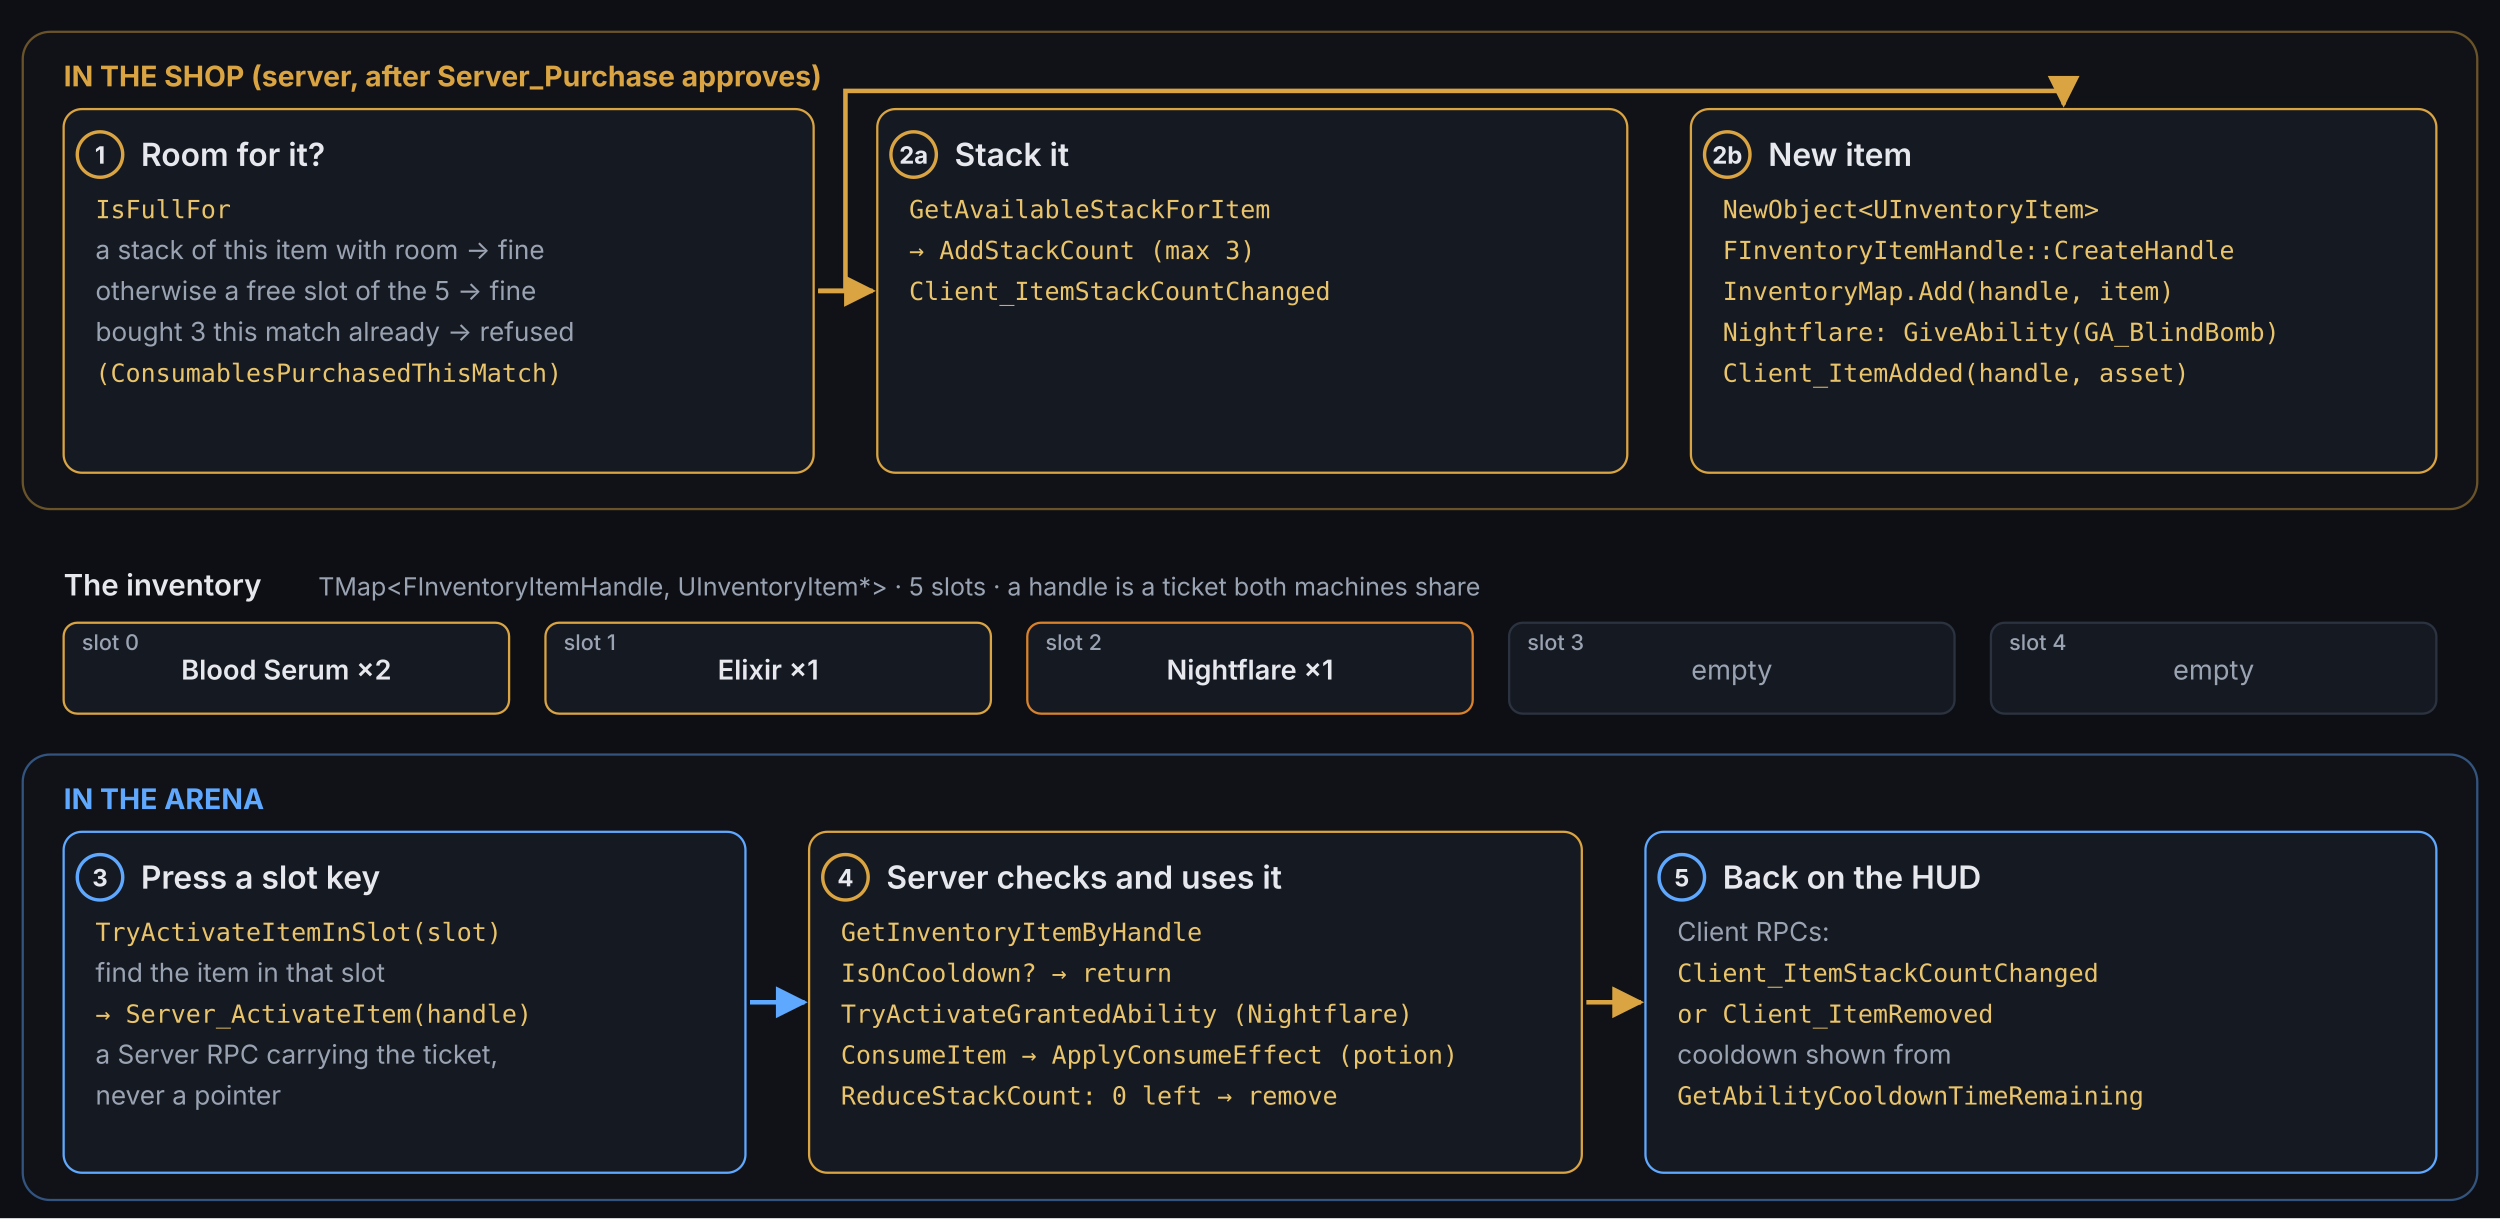
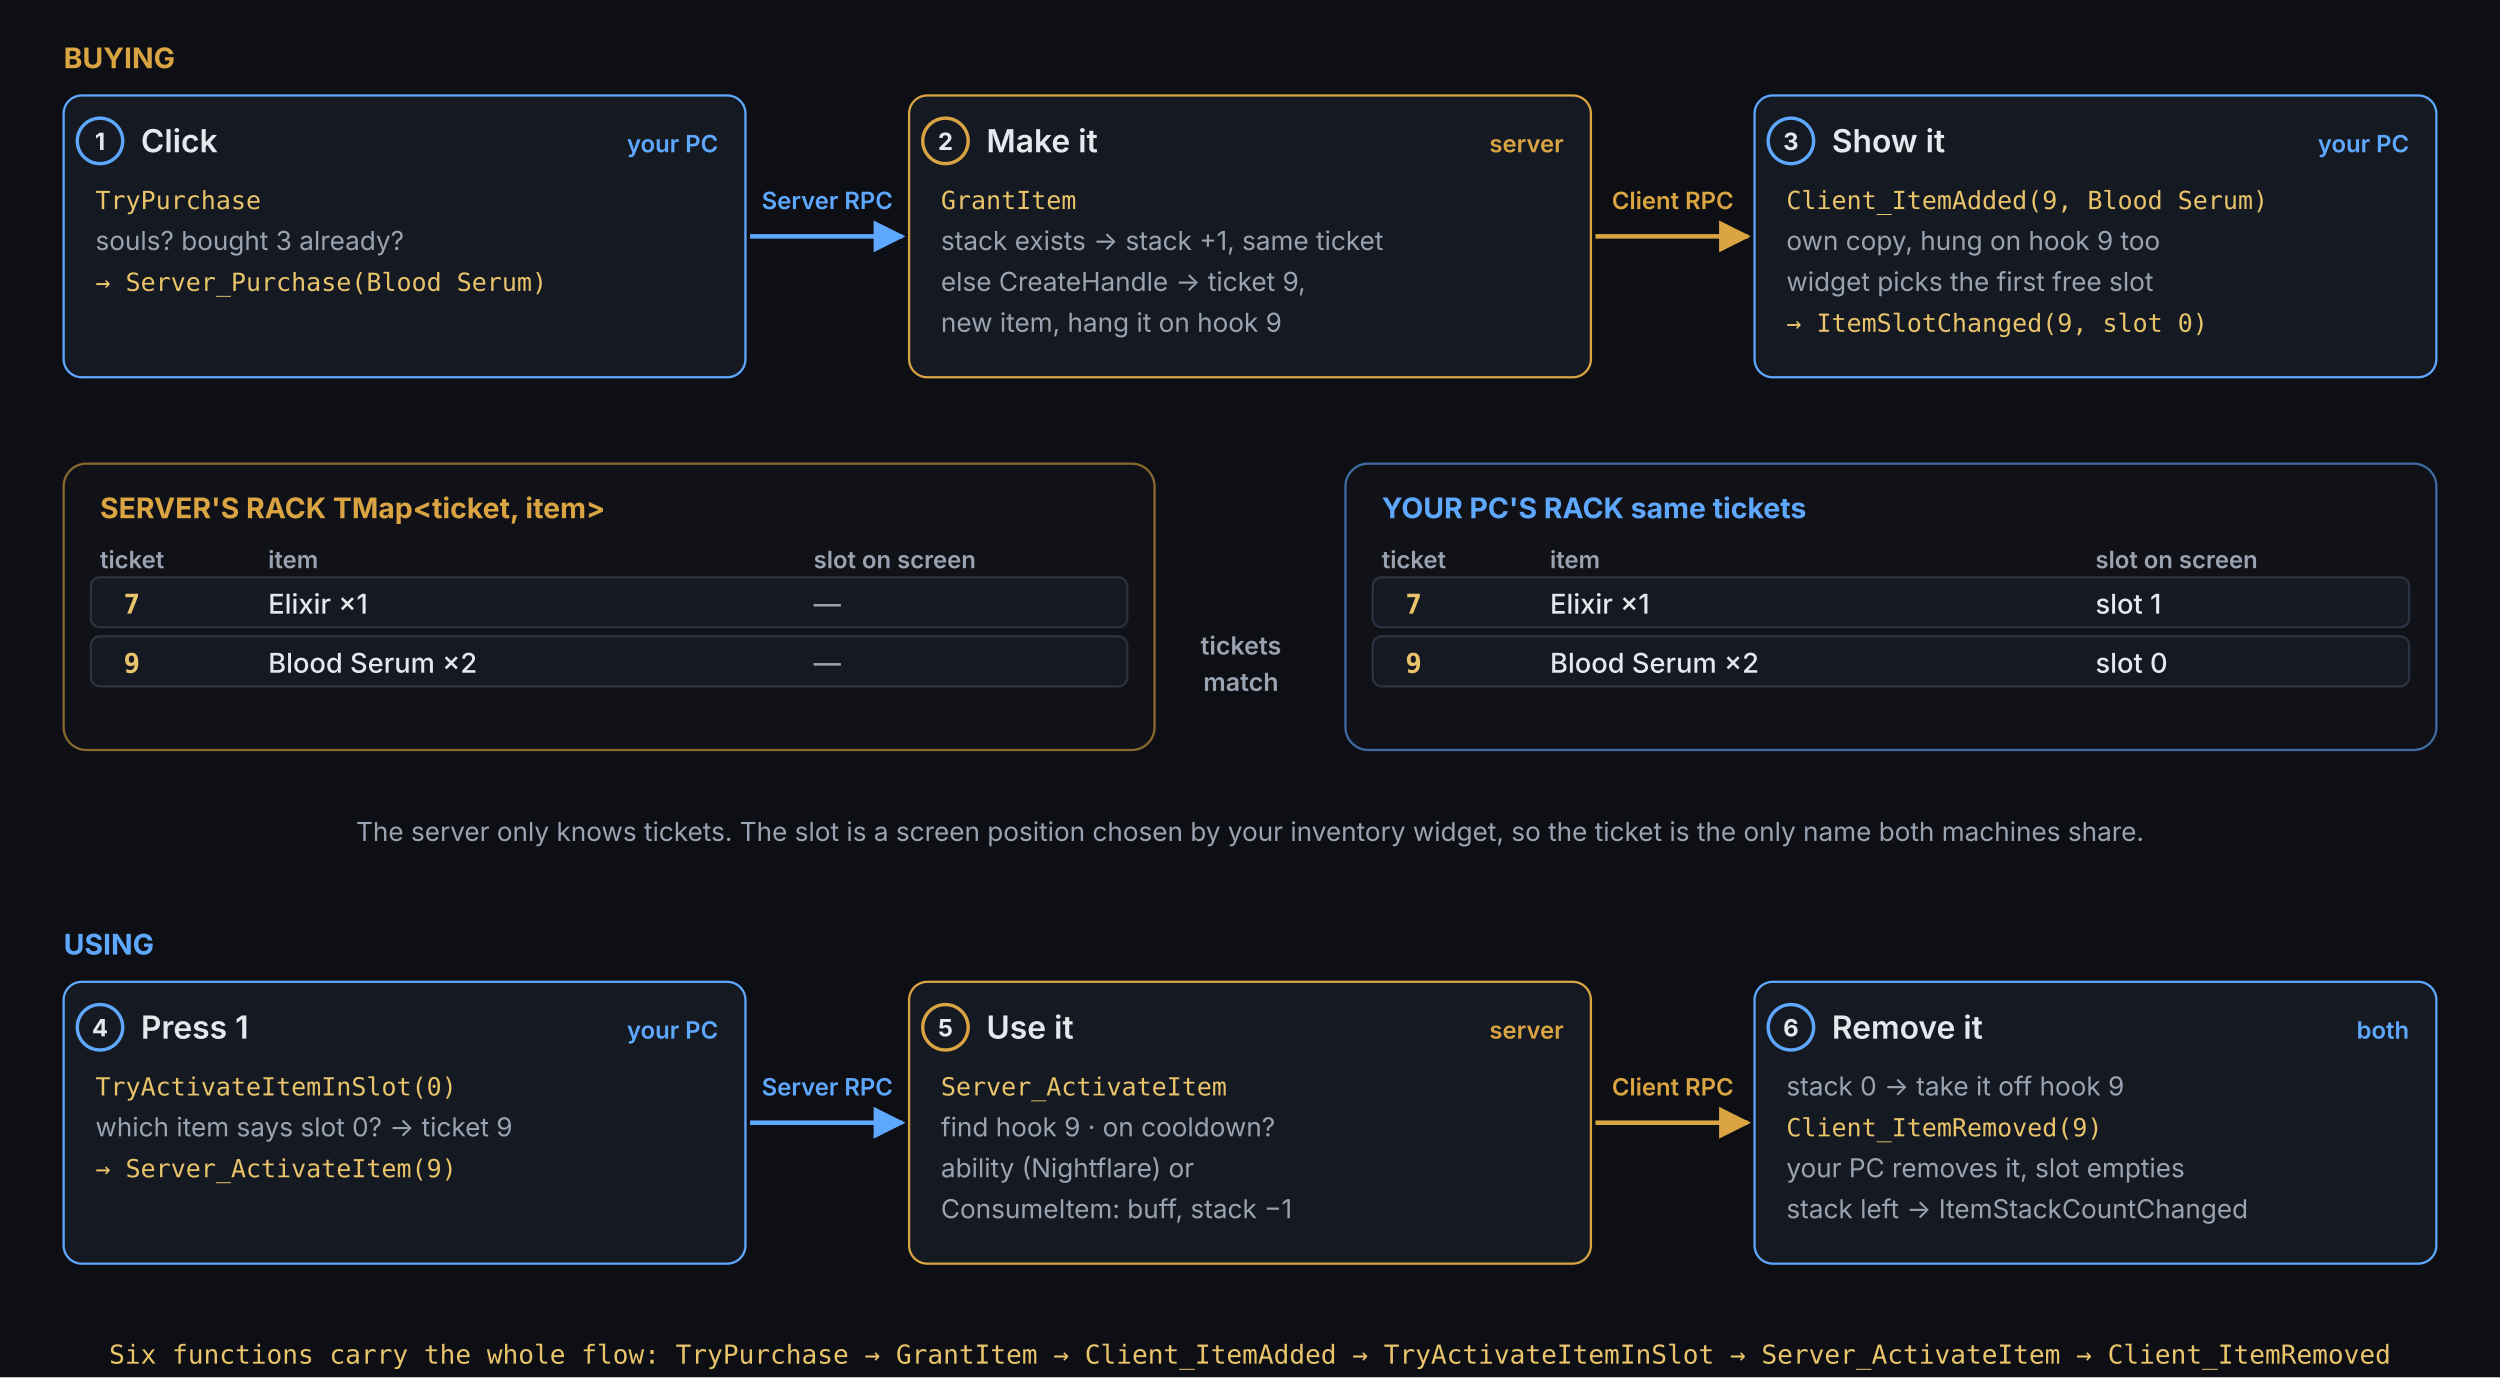
- <svg xmlns="http://www.w3.org/2000/svg" viewBox="0 0 1100 536" font-family="Inter, system-ui, Segoe UI, sans-serif" role="img" aria-label="Inventory and consumables in numbered steps. In the shop the server checks for room, then stacks the potion or creates a new inventory item with a handle. The inventory is a map from handle to item with five slots. In the arena a slot key sends the handle to the server, which checks the cooldown, activates a granted ability or applies the consumed effect, reduces the stack, and tells the HUD. The table below lists every function.">
+ <svg xmlns="http://www.w3.org/2000/svg" viewBox="0 0 1100 606" font-family="Inter, system-ui, Segoe UI, sans-serif" role="img" aria-label="Inventory in six jobs. Buying: your PC clicks with TryPurchase, the server makes the item in GrantItem with a new ticket, your PC copies it in Client_ItemAdded and the widget picks a slot. Both machines keep a map of ticket to item with the same ticket numbers; only your PC knows slots. Using: pressing a key finds the ticket in that slot and sends it with Server_ActivateItem, the server uses the item, and Client_ItemRemoved or a stack count update tells your PC.">
  <defs>
    <marker id="h9aa3b2" viewBox="0 0 10 10" refX="9" refY="5" markerWidth="7" markerHeight="7" orient="auto-start-reverse">
      <path d="M0 0 L10 5 L0 10 z" fill="#9aa3b2" />
    </marker>
    <marker id="hd9a441" viewBox="0 0 10 10" refX="9" refY="5" markerWidth="7" markerHeight="7" orient="auto-start-reverse">
      <path d="M0 0 L10 5 L0 10 z" fill="#d9a441" />
    </marker>
-     <marker id="hd9822b" viewBox="0 0 10 10" refX="9" refY="5" markerWidth="7" markerHeight="7" orient="auto-start-reverse">
-       <path d="M0 0 L10 5 L0 10 z" fill="#d9822b" />
-     </marker>
    <marker id="h5fa8ff" viewBox="0 0 10 10" refX="9" refY="5" markerWidth="7" markerHeight="7" orient="auto-start-reverse">
      <path d="M0 0 L10 5 L0 10 z" fill="#5fa8ff" />
    </marker>
  </defs>
  <rect width="100%" height="100%" fill="#0d0f14" />
-   <rect x="10" y="14" width="1080" height="210" rx="12" fill="rgba(255,255,255,0.015)" stroke="#d9a441" stroke-opacity="0.45" />
-   <text x="28" y="38" font-size="12.5" fill="#d9a441" font-weight="700" text-anchor="start">IN THE SHOP (server, after Server_Purchase approves)</text>
-   <rect x="28" y="48" width="330" height="160" rx="8" fill="#151922" stroke="#d9a441" />
-   <circle cx="44" cy="68" r="10" fill="none" stroke="#d9a441" stroke-width="1.5" />
-   <text x="44" y="72" font-size="10.5" fill="#e6e8ee" font-weight="700" text-anchor="middle">1</text>
-   <text x="62" y="73" font-size="14" fill="#e6e8ee" font-weight="600" text-anchor="start">Room for it?</text>
-   <text x="42" y="96" font-size="11" fill="#e9c46a" font-weight="500" text-anchor="start" font-family="JetBrains Mono, Consolas, monospace">IsFullFor</text>
-   <text x="42" y="114" font-size="11.5" fill="#9aa3b2" font-weight="400" text-anchor="start">a stack of this item with room → fine</text>
-   <text x="42" y="132" font-size="11.5" fill="#9aa3b2" font-weight="400" text-anchor="start">otherwise a free slot of the 5 → fine</text>
-   <text x="42" y="150" font-size="11.5" fill="#9aa3b2" font-weight="400" text-anchor="start">bought 3 this match already → refused</text>
-   <text x="42" y="168" font-size="11" fill="#e9c46a" font-weight="500" text-anchor="start" font-family="JetBrains Mono, Consolas, monospace">(ConsumablesPurchasedThisMatch)</text>
-   <rect x="386" y="48" width="330" height="160" rx="8" fill="#151922" stroke="#d9a441" />
-   <circle cx="402" cy="68" r="10" fill="none" stroke="#d9a441" stroke-width="1.5" />
-   <text x="402" y="72" font-size="10.5" fill="#e6e8ee" font-weight="700" text-anchor="middle">2a</text>
-   <text x="420" y="73" font-size="14" fill="#e6e8ee" font-weight="600" text-anchor="start">Stack it</text>
-   <text x="400" y="96" font-size="11" fill="#e9c46a" font-weight="500" text-anchor="start" font-family="JetBrains Mono, Consolas, monospace">GetAvailableStackForItem</text>
-   <text x="400" y="114" font-size="11" fill="#e9c46a" font-weight="500" text-anchor="start" font-family="JetBrains Mono, Consolas, monospace">→ AddStackCount (max 3)</text>
-   <text x="400" y="132" font-size="11" fill="#e9c46a" font-weight="500" text-anchor="start" font-family="JetBrains Mono, Consolas, monospace">Client_ItemStackCountChanged</text>
-   <rect x="744" y="48" width="328" height="160" rx="8" fill="#151922" stroke="#d9a441" />
-   <circle cx="760" cy="68" r="10" fill="none" stroke="#d9a441" stroke-width="1.5" />
-   <text x="760" y="72" font-size="10.5" fill="#e6e8ee" font-weight="700" text-anchor="middle">2b</text>
-   <text x="778" y="73" font-size="14" fill="#e6e8ee" font-weight="600" text-anchor="start">New item</text>
-   <text x="758" y="96" font-size="11" fill="#e9c46a" font-weight="500" text-anchor="start" font-family="JetBrains Mono, Consolas, monospace">NewObject&lt;UInventoryItem&gt;</text>
-   <text x="758" y="114" font-size="11" fill="#e9c46a" font-weight="500" text-anchor="start" font-family="JetBrains Mono, Consolas, monospace">FInventoryItemHandle::CreateHandle</text>
-   <text x="758" y="132" font-size="11" fill="#e9c46a" font-weight="500" text-anchor="start" font-family="JetBrains Mono, Consolas, monospace">InventoryMap.Add(handle, item)</text>
-   <text x="758" y="150" font-size="11" fill="#e9c46a" font-weight="500" text-anchor="start" font-family="JetBrains Mono, Consolas, monospace">Nightflare: GiveAbility(GA_BlindBomb)</text>
-   <text x="758" y="168" font-size="11" fill="#e9c46a" font-weight="500" text-anchor="start" font-family="JetBrains Mono, Consolas, monospace">Client_ItemAdded(handle, asset)</text>
-   <path d="M360 128 L384 128" fill="none" stroke="#d9a441" stroke-width="2" marker-end="url(#hd9a441)" />
-   <path d="M360 128 L372 128 L372 40 L908 40 L908 46" fill="none" stroke="#d9a441" stroke-width="2" marker-end="url(#hd9a441)" />
-   <text x="28" y="262" font-size="13" fill="#e6e8ee" font-weight="600" text-anchor="start">The inventory</text>
-   <text x="140" y="262" font-size="11" fill="#9aa3b2" font-weight="400" text-anchor="start">TMap&lt;FInventoryItemHandle, UInventoryItem*&gt; · 5 slots · a handle is a ticket both machines share</text>
-   <rect x="28" y="274" width="196" height="40" rx="6" fill="#151922" stroke="#d9a441" />
-   <text x="126" y="299" font-size="12" fill="#e6e8ee" font-weight="600" text-anchor="middle">Blood Serum ×2</text>
-   <text x="36" y="286" font-size="9.5" fill="#9aa3b2" font-weight="500" text-anchor="start">slot 0</text>
-   <rect x="240" y="274" width="196" height="40" rx="6" fill="#151922" stroke="#d9a441" />
-   <text x="338" y="299" font-size="12" fill="#e6e8ee" font-weight="600" text-anchor="middle">Elixir ×1</text>
-   <text x="248" y="286" font-size="9.5" fill="#9aa3b2" font-weight="500" text-anchor="start">slot 1</text>
-   <rect x="452" y="274" width="196" height="40" rx="6" fill="#151922" stroke="#d9822b" />
-   <text x="550" y="299" font-size="12" fill="#e6e8ee" font-weight="600" text-anchor="middle">Nightflare ×1</text>
-   <text x="460" y="286" font-size="9.5" fill="#9aa3b2" font-weight="500" text-anchor="start">slot 2</text>
-   <rect x="664" y="274" width="196" height="40" rx="6" fill="#151922" stroke="#2c3340" />
-   <text x="762" y="299" font-size="12" fill="#9aa3b2" font-weight="400" text-anchor="middle">empty</text>
-   <text x="672" y="286" font-size="9.5" fill="#9aa3b2" font-weight="500" text-anchor="start">slot 3</text>
-   <rect x="876" y="274" width="196" height="40" rx="6" fill="#151922" stroke="#2c3340" />
-   <text x="974" y="299" font-size="12" fill="#9aa3b2" font-weight="400" text-anchor="middle">empty</text>
-   <text x="884" y="286" font-size="9.5" fill="#9aa3b2" font-weight="500" text-anchor="start">slot 4</text>
-   <rect x="10" y="332" width="1080" height="196" rx="12" fill="rgba(255,255,255,0.015)" stroke="#5fa8ff" stroke-opacity="0.45" />
-   <text x="28" y="356" font-size="12.5" fill="#5fa8ff" font-weight="700" text-anchor="start">IN THE ARENA</text>
-   <rect x="28" y="366" width="300" height="150" rx="8" fill="#151922" stroke="#5fa8ff" />
-   <circle cx="44" cy="386" r="10" fill="none" stroke="#5fa8ff" stroke-width="1.5" />
-   <text x="44" y="390" font-size="10.5" fill="#e6e8ee" font-weight="700" text-anchor="middle">3</text>
-   <text x="62" y="391" font-size="14" fill="#e6e8ee" font-weight="600" text-anchor="start">Press a slot key</text>
-   <text x="42" y="414" font-size="11" fill="#e9c46a" font-weight="500" text-anchor="start" font-family="JetBrains Mono, Consolas, monospace">TryActivateItemInSlot(slot)</text>
-   <text x="42" y="432" font-size="11.5" fill="#9aa3b2" font-weight="400" text-anchor="start">find the item in that slot</text>
-   <text x="42" y="450" font-size="11" fill="#e9c46a" font-weight="500" text-anchor="start" font-family="JetBrains Mono, Consolas, monospace">→ Server_ActivateItem(handle)</text>
-   <text x="42" y="468" font-size="11.5" fill="#9aa3b2" font-weight="400" text-anchor="start">a Server RPC carrying the ticket,</text>
-   <text x="42" y="486" font-size="11.5" fill="#9aa3b2" font-weight="400" text-anchor="start">never a pointer</text>
-   <rect x="356" y="366" width="340" height="150" rx="8" fill="#151922" stroke="#d9a441" />
-   <circle cx="372" cy="386" r="10" fill="none" stroke="#d9a441" stroke-width="1.5" />
-   <text x="372" y="390" font-size="10.5" fill="#e6e8ee" font-weight="700" text-anchor="middle">4</text>
-   <text x="390" y="391" font-size="14" fill="#e6e8ee" font-weight="600" text-anchor="start">Server checks and uses it</text>
-   <text x="370" y="414" font-size="11" fill="#e9c46a" font-weight="500" text-anchor="start" font-family="JetBrains Mono, Consolas, monospace">GetInventoryItemByHandle</text>
-   <text x="370" y="432" font-size="11" fill="#e9c46a" font-weight="500" text-anchor="start" font-family="JetBrains Mono, Consolas, monospace">IsOnCooldown? → return</text>
-   <text x="370" y="450" font-size="11" fill="#e9c46a" font-weight="500" text-anchor="start" font-family="JetBrains Mono, Consolas, monospace">TryActivateGrantedAbility (Nightflare)</text>
-   <text x="370" y="468" font-size="11" fill="#e9c46a" font-weight="500" text-anchor="start" font-family="JetBrains Mono, Consolas, monospace">ConsumeItem → ApplyConsumeEffect (potion)</text>
-   <text x="370" y="486" font-size="11" fill="#e9c46a" font-weight="500" text-anchor="start" font-family="JetBrains Mono, Consolas, monospace">ReduceStackCount: 0 left → remove</text>
-   <rect x="724" y="366" width="348" height="150" rx="8" fill="#151922" stroke="#5fa8ff" />
-   <circle cx="740" cy="386" r="10" fill="none" stroke="#5fa8ff" stroke-width="1.5" />
-   <text x="740" y="390" font-size="10.5" fill="#e6e8ee" font-weight="700" text-anchor="middle">5</text>
-   <text x="758" y="391" font-size="14" fill="#e6e8ee" font-weight="600" text-anchor="start">Back on the HUD</text>
-   <text x="738" y="414" font-size="11.5" fill="#9aa3b2" font-weight="400" text-anchor="start">Client RPCs:</text>
-   <text x="738" y="432" font-size="11" fill="#e9c46a" font-weight="500" text-anchor="start" font-family="JetBrains Mono, Consolas, monospace">Client_ItemStackCountChanged</text>
-   <text x="738" y="450" font-size="11" fill="#e9c46a" font-weight="500" text-anchor="start" font-family="JetBrains Mono, Consolas, monospace">or Client_ItemRemoved</text>
-   <text x="738" y="468" font-size="11.5" fill="#9aa3b2" font-weight="400" text-anchor="start">cooldown shown from</text>
-   <text x="738" y="486" font-size="11" fill="#e9c46a" font-weight="500" text-anchor="start" font-family="JetBrains Mono, Consolas, monospace">GetAbilityCooldownTimeRemaining</text>
-   <path d="M330 441 L354 441" fill="none" stroke="#5fa8ff" stroke-width="2" marker-end="url(#h5fa8ff)" />
-   <path d="M698 441 L722 441" fill="none" stroke="#d9a441" stroke-width="2" marker-end="url(#hd9a441)" />
+   <text x="28" y="30" font-size="12.5" fill="#d9a441" font-weight="700" text-anchor="start">BUYING</text>
+   <rect x="28" y="42" width="300" height="124" rx="8" fill="#151922" stroke="#5fa8ff" />
+   <circle cx="44" cy="62" r="10" fill="none" stroke="#5fa8ff" stroke-width="1.5" />
+   <text x="44" y="66" font-size="10.5" fill="#e6e8ee" font-weight="700" text-anchor="middle">1</text>
+   <text x="62" y="67" font-size="14" fill="#e6e8ee" font-weight="600" text-anchor="start">Click</text>
+   <text x="316" y="67" font-size="10.5" fill="#5fa8ff" font-weight="600" text-anchor="end">your PC</text>
+   <text x="42" y="92" font-size="11" fill="#e9c46a" font-weight="500" text-anchor="start" font-family="JetBrains Mono, Consolas, monospace">TryPurchase</text>
+   <text x="42" y="110" font-size="11.5" fill="#9aa3b2" font-weight="400" text-anchor="start">souls? bought 3 already?</text>
+   <text x="42" y="128" font-size="11" fill="#e9c46a" font-weight="500" text-anchor="start" font-family="JetBrains Mono, Consolas, monospace">→ Server_Purchase(Blood Serum)</text>
+   <rect x="400" y="42" width="300" height="124" rx="8" fill="#151922" stroke="#d9a441" />
+   <circle cx="416" cy="62" r="10" fill="none" stroke="#d9a441" stroke-width="1.5" />
+   <text x="416" y="66" font-size="10.5" fill="#e6e8ee" font-weight="700" text-anchor="middle">2</text>
+   <text x="434" y="67" font-size="14" fill="#e6e8ee" font-weight="600" text-anchor="start">Make it</text>
+   <text x="688" y="67" font-size="10.5" fill="#d9a441" font-weight="600" text-anchor="end">server</text>
+   <text x="414" y="92" font-size="11" fill="#e9c46a" font-weight="500" text-anchor="start" font-family="JetBrains Mono, Consolas, monospace">GrantItem</text>
+   <text x="414" y="110" font-size="11.5" fill="#9aa3b2" font-weight="400" text-anchor="start">stack exists → stack +1, same ticket</text>
+   <text x="414" y="128" font-size="11.5" fill="#9aa3b2" font-weight="400" text-anchor="start">else CreateHandle → ticket 9,</text>
+   <text x="414" y="146" font-size="11.5" fill="#9aa3b2" font-weight="400" text-anchor="start">new item, hang it on hook 9</text>
+   <rect x="772" y="42" width="300" height="124" rx="8" fill="#151922" stroke="#5fa8ff" />
+   <circle cx="788" cy="62" r="10" fill="none" stroke="#5fa8ff" stroke-width="1.5" />
+   <text x="788" y="66" font-size="10.5" fill="#e6e8ee" font-weight="700" text-anchor="middle">3</text>
+   <text x="806" y="67" font-size="14" fill="#e6e8ee" font-weight="600" text-anchor="start">Show it</text>
+   <text x="1060" y="67" font-size="10.5" fill="#5fa8ff" font-weight="600" text-anchor="end">your PC</text>
+   <text x="786" y="92" font-size="11" fill="#e9c46a" font-weight="500" text-anchor="start" font-family="JetBrains Mono, Consolas, monospace">Client_ItemAdded(9, Blood Serum)</text>
+   <text x="786" y="110" font-size="11.5" fill="#9aa3b2" font-weight="400" text-anchor="start">own copy, hung on hook 9 too</text>
+   <text x="786" y="128" font-size="11.5" fill="#9aa3b2" font-weight="400" text-anchor="start">widget picks the first free slot</text>
+   <text x="786" y="146" font-size="11" fill="#e9c46a" font-weight="500" text-anchor="start" font-family="JetBrains Mono, Consolas, monospace">→ ItemSlotChanged(9, slot 0)</text>
+   <path d="M330 104 L397 104" fill="none" stroke="#5fa8ff" stroke-width="2" marker-end="url(#h5fa8ff)" />
+   <text x="364.0" y="92" font-size="10.5" fill="#5fa8ff" font-weight="600" text-anchor="middle">Server RPC</text>
+   <path d="M702 104 L769 104" fill="none" stroke="#d9a441" stroke-width="2" marker-end="url(#hd9a441)" />
+   <text x="736.0" y="92" font-size="10.5" fill="#d9a441" font-weight="600" text-anchor="middle">Client RPC</text>
+   <rect x="28" y="204" width="480" height="126" rx="10" fill="rgba(255,255,255,0.015)" stroke="#d9a441" stroke-opacity="0.6" />
+   <text x="44" y="228" font-size="12.5" fill="#d9a441" font-weight="700" text-anchor="start">SERVER'S RACK   TMap&lt;ticket, item&gt;</text>
+   <text x="44" y="250" font-size="10.5" fill="#9aa3b2" font-weight="600" text-anchor="start">ticket</text>
+   <text x="118" y="250" font-size="10.5" fill="#9aa3b2" font-weight="600" text-anchor="start">item</text>
+   <text x="358" y="250" font-size="10.5" fill="#9aa3b2" font-weight="600" text-anchor="start">slot on screen</text>
+   <rect x="40" y="254" width="456" height="22" rx="4" fill="#151922" stroke="#2c3340" />
+   <text x="58" y="270" font-size="12" fill="#e9c46a" font-weight="600" text-anchor="middle" font-family="JetBrains Mono, Consolas, monospace">7</text>
+   <text x="118" y="270" font-size="12" fill="#e6e8ee" font-weight="500" text-anchor="start">Elixir ×1</text>
+   <text x="358" y="270" font-size="12" fill="#9aa3b2" font-weight="500" text-anchor="start">—</text>
+   <rect x="40" y="280" width="456" height="22" rx="4" fill="#151922" stroke="#2c3340" />
+   <text x="58" y="296" font-size="12" fill="#e9c46a" font-weight="600" text-anchor="middle" font-family="JetBrains Mono, Consolas, monospace">9</text>
+   <text x="118" y="296" font-size="12" fill="#e6e8ee" font-weight="500" text-anchor="start">Blood Serum ×2</text>
+   <text x="358" y="296" font-size="12" fill="#9aa3b2" font-weight="500" text-anchor="start">—</text>
+   <rect x="592" y="204" width="480" height="126" rx="10" fill="rgba(255,255,255,0.015)" stroke="#5fa8ff" stroke-opacity="0.6" />
+   <text x="608" y="228" font-size="12.5" fill="#5fa8ff" font-weight="700" text-anchor="start">YOUR PC'S RACK   same tickets</text>
+   <text x="608" y="250" font-size="10.5" fill="#9aa3b2" font-weight="600" text-anchor="start">ticket</text>
+   <text x="682" y="250" font-size="10.5" fill="#9aa3b2" font-weight="600" text-anchor="start">item</text>
+   <text x="922" y="250" font-size="10.5" fill="#9aa3b2" font-weight="600" text-anchor="start">slot on screen</text>
+   <rect x="604" y="254" width="456" height="22" rx="4" fill="#151922" stroke="#2c3340" />
+   <text x="622" y="270" font-size="12" fill="#e9c46a" font-weight="600" text-anchor="middle" font-family="JetBrains Mono, Consolas, monospace">7</text>
+   <text x="682" y="270" font-size="12" fill="#e6e8ee" font-weight="500" text-anchor="start">Elixir ×1</text>
+   <text x="922" y="270" font-size="12" fill="#e6e8ee" font-weight="500" text-anchor="start">slot 1</text>
+   <rect x="604" y="280" width="456" height="22" rx="4" fill="#151922" stroke="#2c3340" />
+   <text x="622" y="296" font-size="12" fill="#e9c46a" font-weight="600" text-anchor="middle" font-family="JetBrains Mono, Consolas, monospace">9</text>
+   <text x="682" y="296" font-size="12" fill="#e6e8ee" font-weight="500" text-anchor="start">Blood Serum ×2</text>
+   <text x="922" y="296" font-size="12" fill="#e6e8ee" font-weight="500" text-anchor="start">slot 0</text>
+   <text x="546" y="288" font-size="11" fill="#9aa3b2" font-weight="600" text-anchor="middle">tickets</text>
+   <text x="546" y="304" font-size="11" fill="#9aa3b2" font-weight="600" text-anchor="middle">match</text>
+   <text x="550.0" y="370" font-size="11.5" fill="#9aa3b2" font-weight="400" text-anchor="middle">The server only knows tickets. The slot is a screen position chosen by your inventory widget, so the ticket is the only name both machines share.</text>
+   <text x="28" y="420" font-size="12.5" fill="#5fa8ff" font-weight="700" text-anchor="start">USING</text>
+   <rect x="28" y="432" width="300" height="124" rx="8" fill="#151922" stroke="#5fa8ff" />
+   <circle cx="44" cy="452" r="10" fill="none" stroke="#5fa8ff" stroke-width="1.5" />
+   <text x="44" y="456" font-size="10.5" fill="#e6e8ee" font-weight="700" text-anchor="middle">4</text>
+   <text x="62" y="457" font-size="14" fill="#e6e8ee" font-weight="600" text-anchor="start">Press 1</text>
+   <text x="316" y="457" font-size="10.5" fill="#5fa8ff" font-weight="600" text-anchor="end">your PC</text>
+   <text x="42" y="482" font-size="11" fill="#e9c46a" font-weight="500" text-anchor="start" font-family="JetBrains Mono, Consolas, monospace">TryActivateItemInSlot(0)</text>
+   <text x="42" y="500" font-size="11.5" fill="#9aa3b2" font-weight="400" text-anchor="start">which item says slot 0? → ticket 9</text>
+   <text x="42" y="518" font-size="11" fill="#e9c46a" font-weight="500" text-anchor="start" font-family="JetBrains Mono, Consolas, monospace">→ Server_ActivateItem(9)</text>
+   <rect x="400" y="432" width="300" height="124" rx="8" fill="#151922" stroke="#d9a441" />
+   <circle cx="416" cy="452" r="10" fill="none" stroke="#d9a441" stroke-width="1.5" />
+   <text x="416" y="456" font-size="10.5" fill="#e6e8ee" font-weight="700" text-anchor="middle">5</text>
+   <text x="434" y="457" font-size="14" fill="#e6e8ee" font-weight="600" text-anchor="start">Use it</text>
+   <text x="688" y="457" font-size="10.5" fill="#d9a441" font-weight="600" text-anchor="end">server</text>
+   <text x="414" y="482" font-size="11" fill="#e9c46a" font-weight="500" text-anchor="start" font-family="JetBrains Mono, Consolas, monospace">Server_ActivateItem</text>
+   <text x="414" y="500" font-size="11.5" fill="#9aa3b2" font-weight="400" text-anchor="start">find hook 9 · on cooldown?</text>
+   <text x="414" y="518" font-size="11.5" fill="#9aa3b2" font-weight="400" text-anchor="start">ability (Nightflare) or</text>
+   <text x="414" y="536" font-size="11.5" fill="#9aa3b2" font-weight="400" text-anchor="start">ConsumeItem: buff, stack −1</text>
+   <rect x="772" y="432" width="300" height="124" rx="8" fill="#151922" stroke="#5fa8ff" />
+   <circle cx="788" cy="452" r="10" fill="none" stroke="#5fa8ff" stroke-width="1.5" />
+   <text x="788" y="456" font-size="10.5" fill="#e6e8ee" font-weight="700" text-anchor="middle">6</text>
+   <text x="806" y="457" font-size="14" fill="#e6e8ee" font-weight="600" text-anchor="start">Remove it</text>
+   <text x="1060" y="457" font-size="10.5" fill="#5fa8ff" font-weight="600" text-anchor="end">both</text>
+   <text x="786" y="482" font-size="11.5" fill="#9aa3b2" font-weight="400" text-anchor="start">stack 0 → take it off hook 9</text>
+   <text x="786" y="500" font-size="11" fill="#e9c46a" font-weight="500" text-anchor="start" font-family="JetBrains Mono, Consolas, monospace">Client_ItemRemoved(9)</text>
+   <text x="786" y="518" font-size="11.5" fill="#9aa3b2" font-weight="400" text-anchor="start">your PC removes it, slot empties</text>
+   <text x="786" y="536" font-size="11.5" fill="#9aa3b2" font-weight="400" text-anchor="start">stack left → ItemStackCountChanged</text>
+   <path d="M330 494 L397 494" fill="none" stroke="#5fa8ff" stroke-width="2" marker-end="url(#h5fa8ff)" />
+   <text x="364.0" y="482" font-size="10.5" fill="#5fa8ff" font-weight="600" text-anchor="middle">Server RPC</text>
+   <path d="M702 494 L769 494" fill="none" stroke="#d9a441" stroke-width="2" marker-end="url(#hd9a441)" />
+   <text x="736.0" y="482" font-size="10.5" fill="#d9a441" font-weight="600" text-anchor="middle">Client RPC</text>
+   <text x="550.0" y="600" font-size="11.5" fill="#e9c46a" font-weight="500" text-anchor="middle" font-family="JetBrains Mono, Consolas, monospace">Six functions carry the whole flow: TryPurchase → GrantItem → Client_ItemAdded → TryActivateItemInSlot → Server_ActivateItem → Client_ItemRemoved</text>
</svg>
